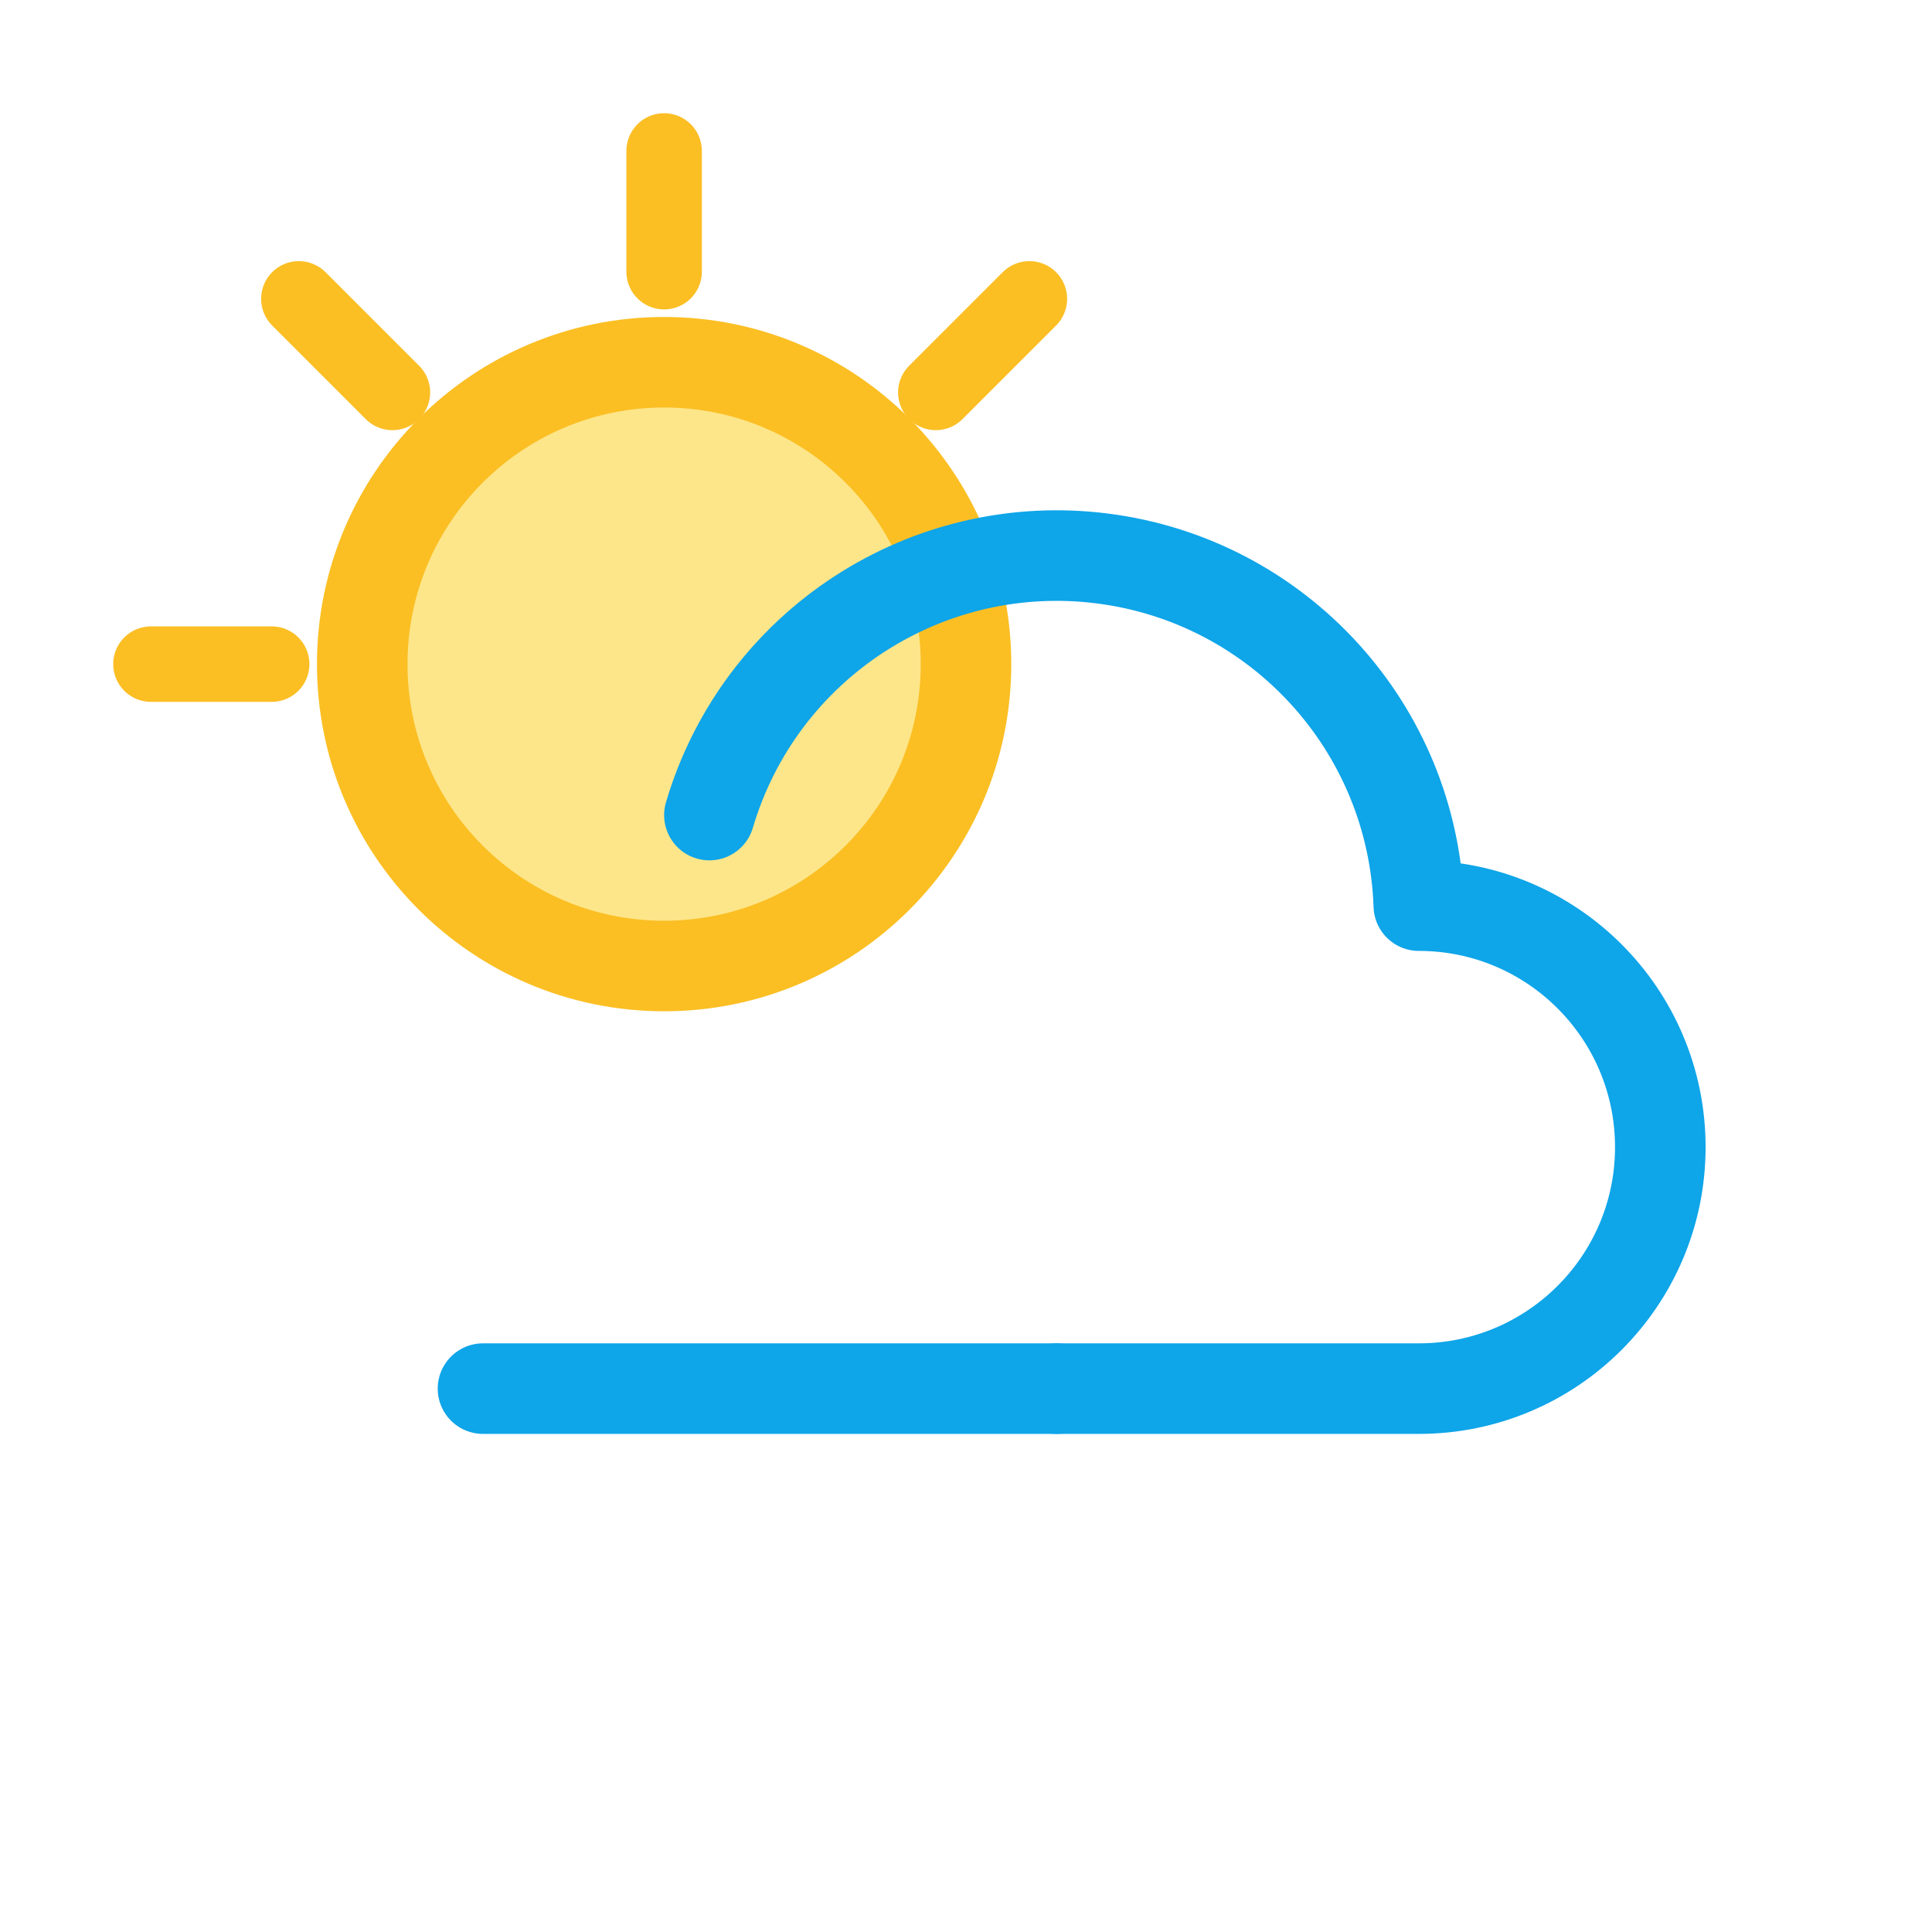
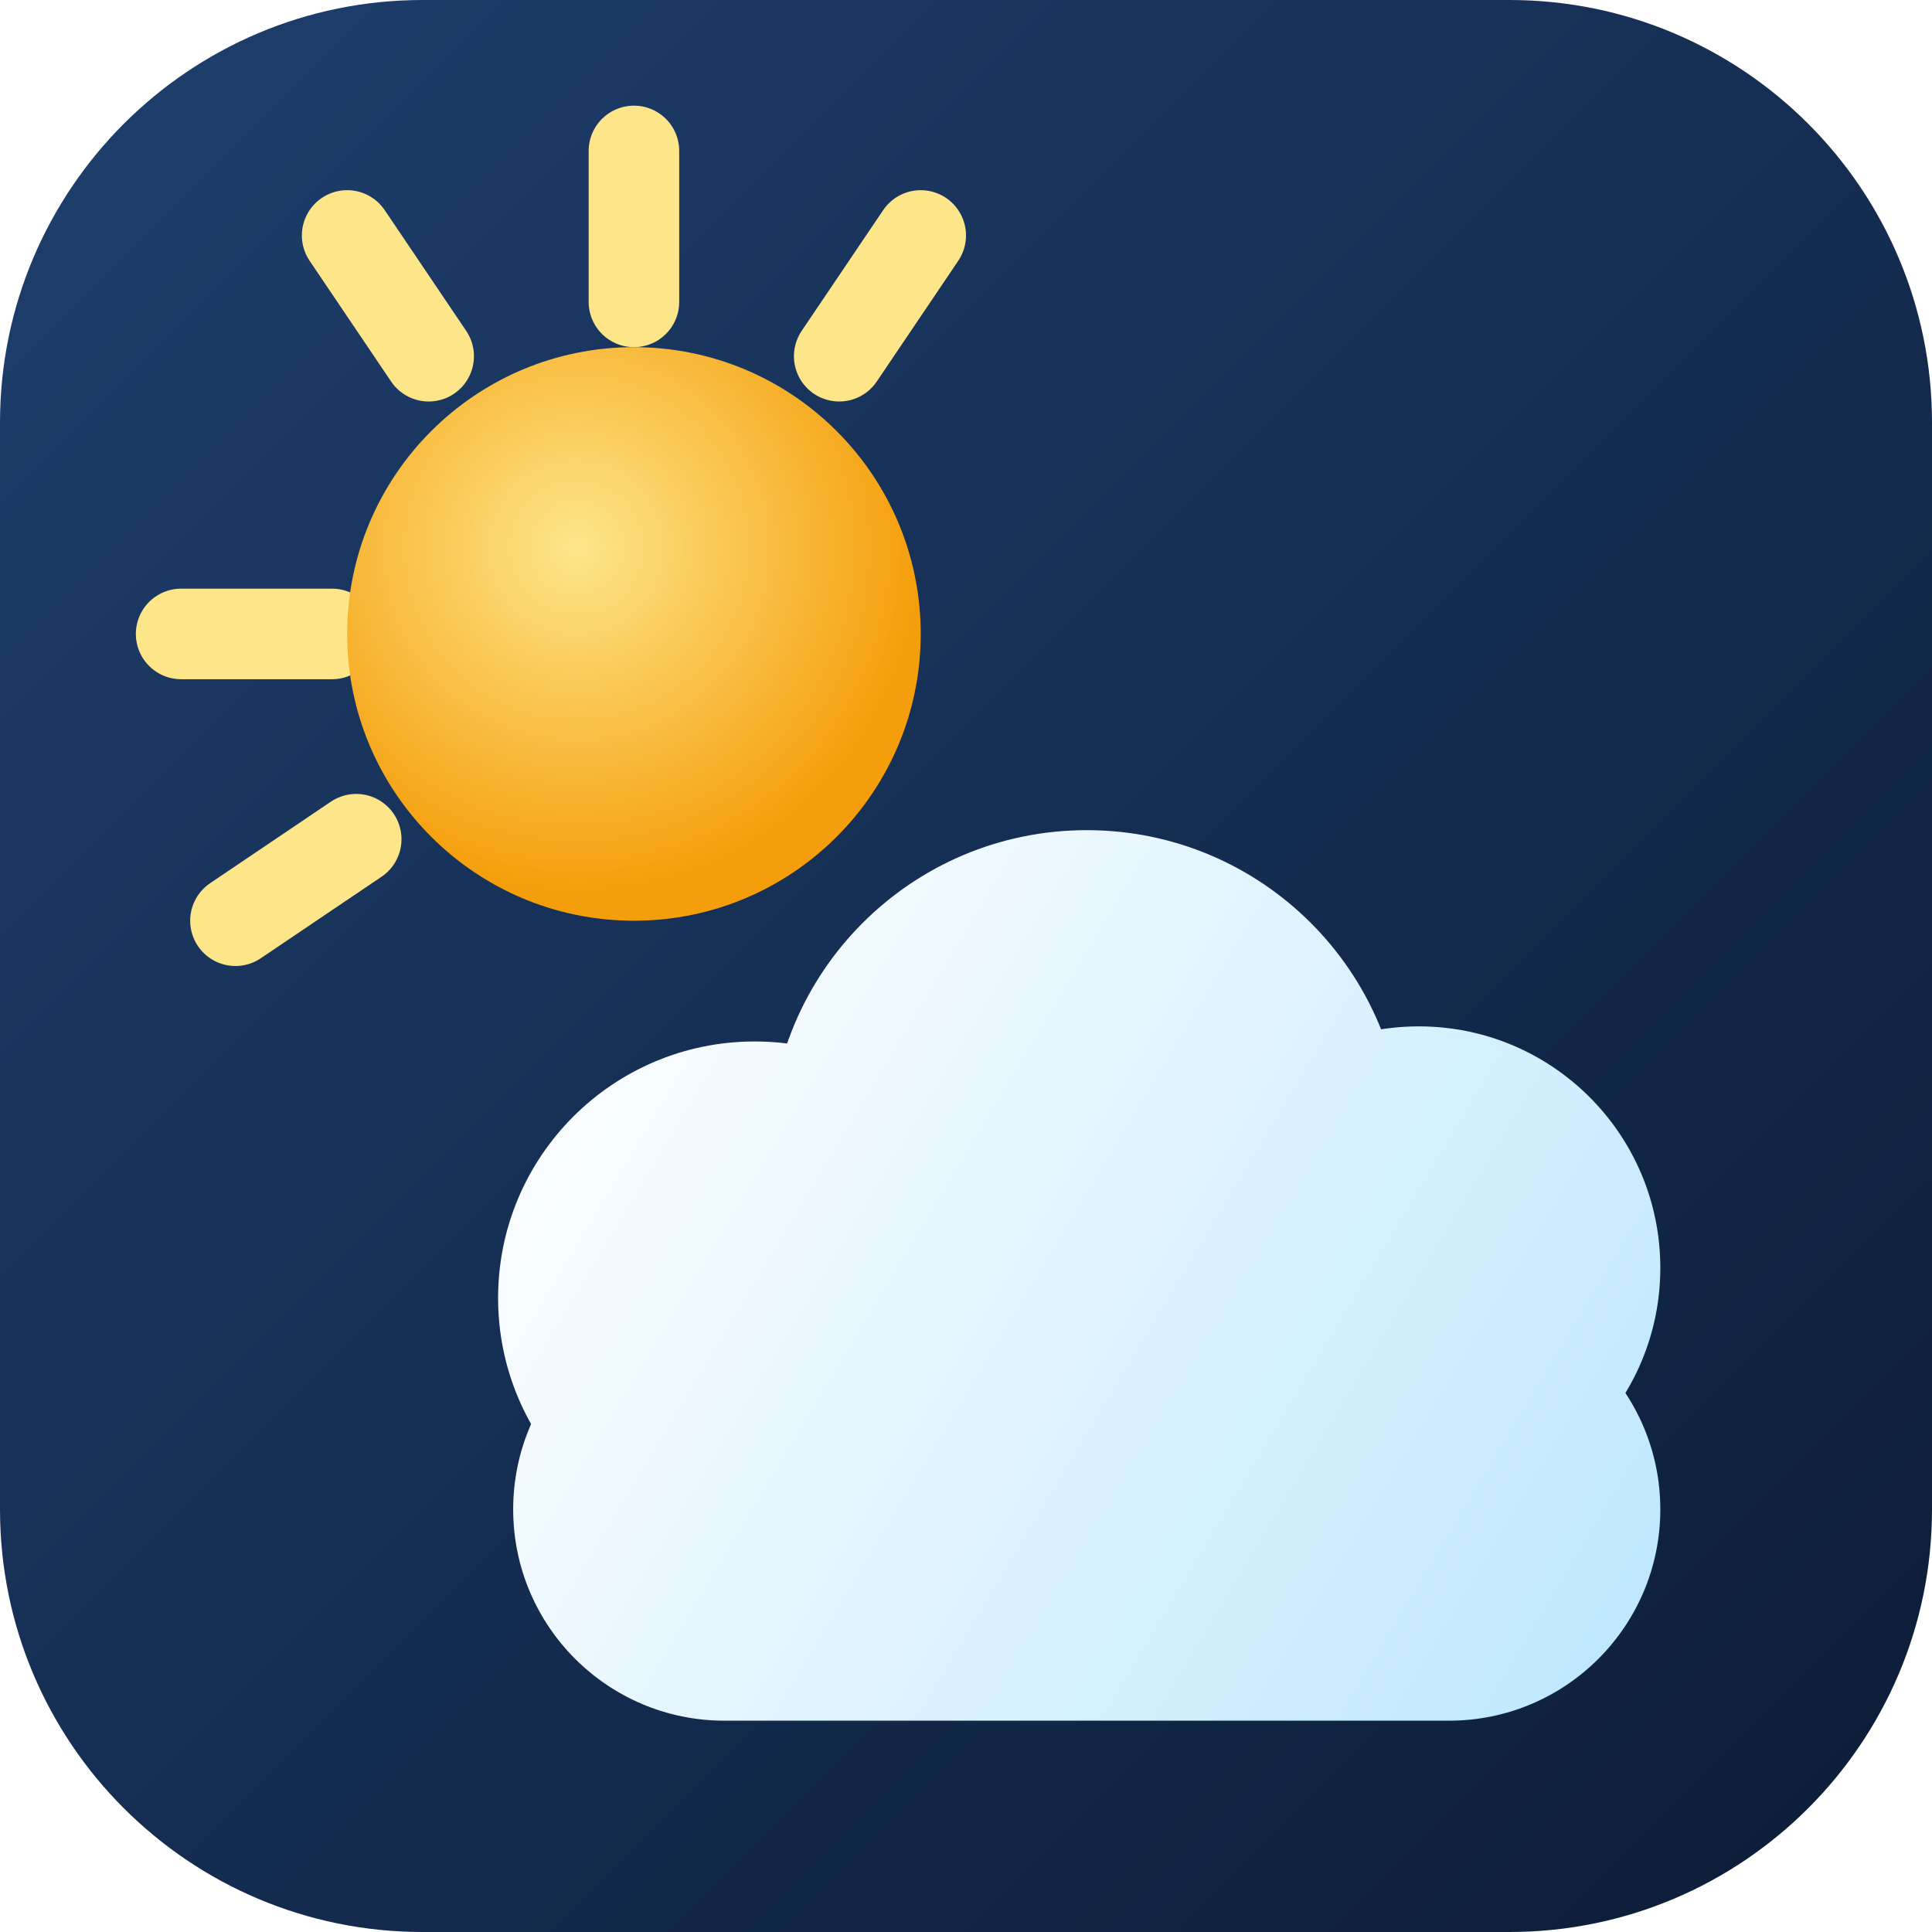
- <svg xmlns="http://www.w3.org/2000/svg" viewBox="0 0 64 64" fill="none" role="img" aria-label="Weather icon">
-   <line x1="22" y1="5" x2="22" y2="9" stroke="#FBBF24" stroke-width="2.5" stroke-linecap="round" />
-   <line x1="5" y1="22" x2="9" y2="22" stroke="#FBBF24" stroke-width="2.5" stroke-linecap="round" />
-   <line x1="9.9" y1="9.9" x2="13" y2="13" stroke="#FBBF24" stroke-width="2.5" stroke-linecap="round" />
-   <line x1="31" y1="13" x2="34.1" y2="9.9" stroke="#FBBF24" stroke-width="2.5" stroke-linecap="round" />
-   <circle cx="22" cy="22" r="10" stroke="#FBBF24" stroke-width="3" fill="#FDE68A" />
-   <path d="M35 46h12a8 8 0 0 0 0-16 12 12 0 0 0-23.5-3" stroke="#0EA5E9" stroke-width="3" stroke-linecap="round" stroke-linejoin="round" />
-   <path d="M16 46h19" stroke="#0EA5E9" stroke-width="3" stroke-linecap="round" />
+ <svg xmlns="http://www.w3.org/2000/svg" viewBox="0 0 64 64" fill="none" role="img" aria-label="Weather BP">
+   <defs>
+     <linearGradient id="bg" x1="0" y1="0" x2="64" y2="64" gradientUnits="userSpaceOnUse">
+       <stop offset="0%" stop-color="#1e3f6e" />
+       <stop offset="100%" stop-color="#0c1c36" />
+     </linearGradient>
+     <radialGradient id="sunFill" cx="40%" cy="35%" r="60%">
+       <stop offset="0%" stop-color="#FDE68A" />
+       <stop offset="100%" stop-color="#F59E0B" />
+     </radialGradient>
+     <linearGradient id="cloudFill" x1="16" y1="34" x2="56" y2="58" gradientUnits="userSpaceOnUse">
+       <stop offset="0%" stop-color="#FFFFFF" />
+       <stop offset="100%" stop-color="#BAE6FD" />
+     </linearGradient>
+   </defs>
+   <rect width="64" height="64" rx="14" fill="url(#bg)" />
+   <line x1="21" y1="5" x2="21" y2="10" stroke="#FDE68A" stroke-width="3" stroke-linecap="round" />
+   <line x1="30.5" y1="7.8" x2="27.8" y2="11.8" stroke="#FDE68A" stroke-width="3" stroke-linecap="round" />
+   <line x1="11.5" y1="7.8" x2="14.2" y2="11.8" stroke="#FDE68A" stroke-width="3" stroke-linecap="round" />
+   <line x1="6" y1="21" x2="11" y2="21" stroke="#FDE68A" stroke-width="3" stroke-linecap="round" />
+   <line x1="7.8" y1="30.5" x2="11.8" y2="27.8" stroke="#FDE68A" stroke-width="3" stroke-linecap="round" />
+   <circle cx="21" cy="21" r="9.5" fill="url(#sunFill)" />
+   <circle cx="25" cy="43" r="8.5" fill="url(#cloudFill)" />
+   <circle cx="36" cy="38" r="10.5" fill="url(#cloudFill)" />
+   <circle cx="47" cy="42" r="8" fill="url(#cloudFill)" />
+   <rect x="17" y="43" width="38" height="14" rx="7" fill="url(#cloudFill)" />
</svg>
